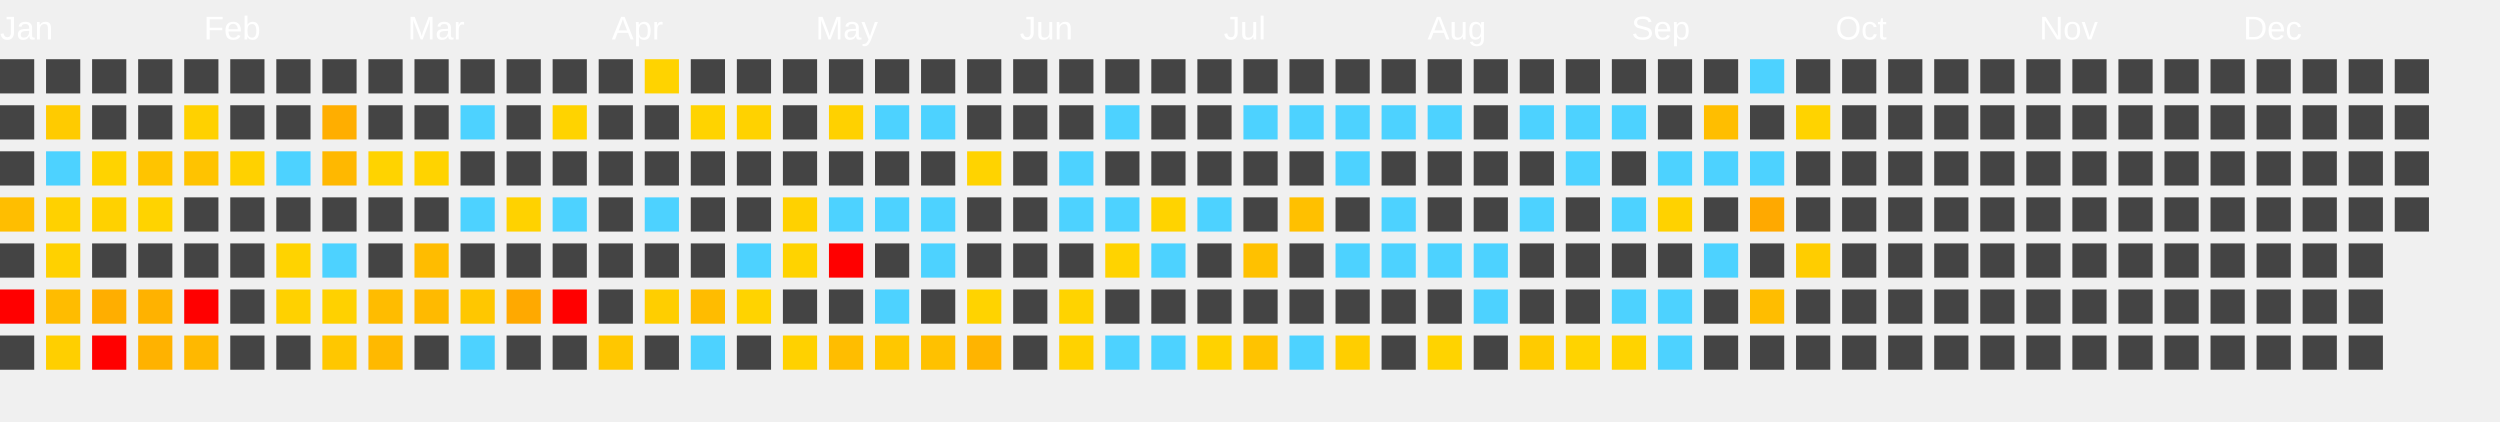
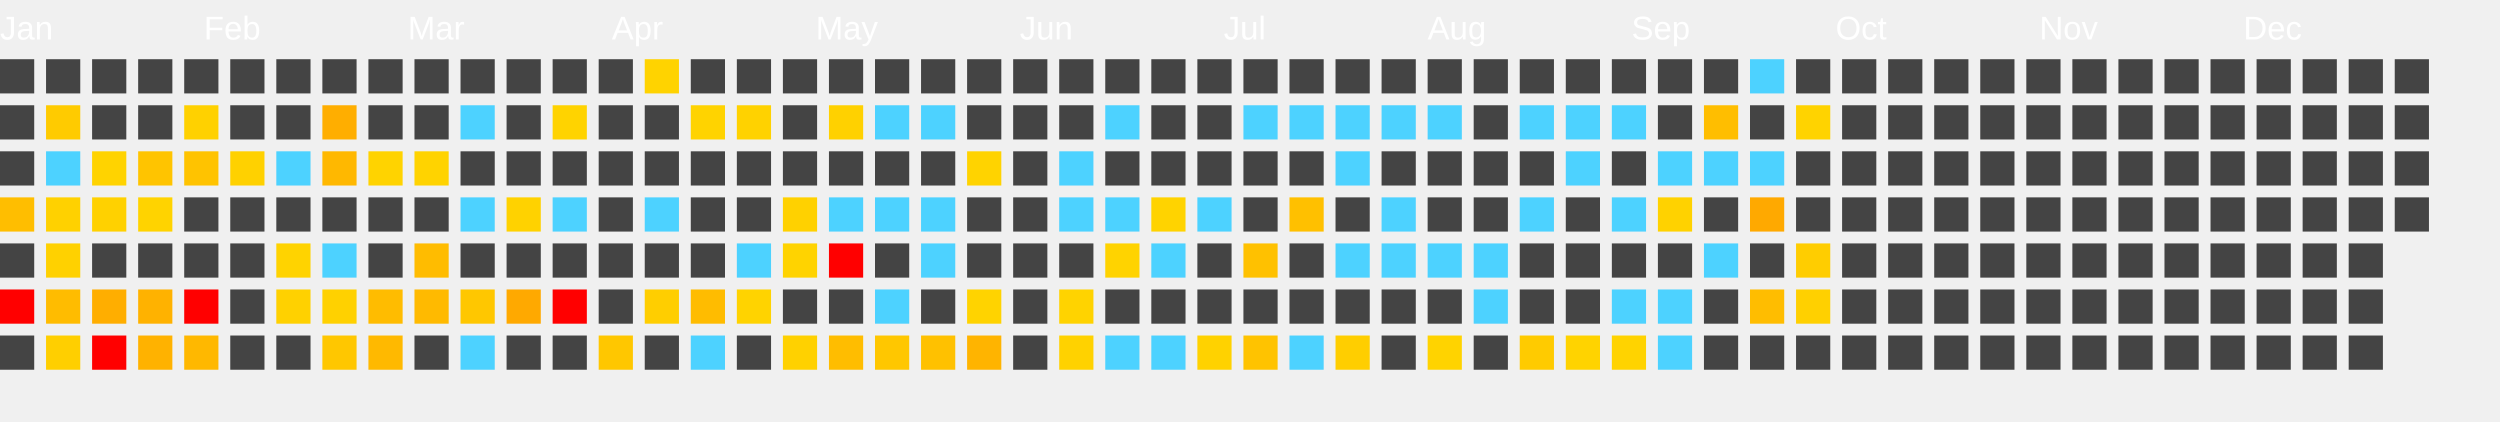
<svg xmlns="http://www.w3.org/2000/svg" baseProfile="full" height="32mm" version="1.1" viewBox="0,0,190,32" width="190mm">
  <defs />
  <rect fill="none" height="32" width="190" x="0" y="0" />
  <text fill="#FFFFFF" style="font-size:2.5px; font-family:Arial" x="0.0" y="3.0">Jan</text>
  <text fill="#FFFFFF" style="font-size:2.5px; font-family:Arial" x="15.5" y="3.0">Feb</text>
  <text fill="#FFFFFF" style="font-size:2.5px; font-family:Arial" x="31.0" y="3.0">Mar</text>
  <text fill="#FFFFFF" style="font-size:2.5px; font-family:Arial" x="46.5" y="3.0">Apr</text>
  <text fill="#FFFFFF" style="font-size:2.5px; font-family:Arial" x="62.0" y="3.0">May</text>
  <text fill="#FFFFFF" style="font-size:2.5px; font-family:Arial" x="77.5" y="3.0">Jun</text>
  <text fill="#FFFFFF" style="font-size:2.5px; font-family:Arial" x="93.0" y="3.0">Jul</text>
  <text fill="#FFFFFF" style="font-size:2.5px; font-family:Arial" x="108.5" y="3.0">Aug</text>
  <text fill="#FFFFFF" style="font-size:2.5px; font-family:Arial" x="124.0" y="3.0">Sep</text>
  <text fill="#FFFFFF" style="font-size:2.5px; font-family:Arial" x="139.5" y="3.0">Oct</text>
  <text fill="#FFFFFF" style="font-size:2.5px; font-family:Arial" x="155.0" y="3.0">Nov</text>
  <text fill="#FFFFFF" style="font-size:2.5px; font-family:Arial" x="170.5" y="3.0">Dec</text>
  <rect fill="#444444" height="2.6" width="2.6" x="0.0" y="4.5" />
  <rect fill="#444444" height="2.6" width="2.6" x="0.0" y="8.0" />
  <rect fill="#444444" height="2.6" width="2.6" x="0.0" y="11.5" />
  <rect fill="#ffbe00" height="2.6" width="2.6" x="0.0" y="15.0" />
  <rect fill="#444444" height="2.6" width="2.6" x="0.0" y="18.5" />
  <rect fill="red" height="2.6" width="2.6" x="0.0" y="22.0" />
  <rect fill="#444444" height="2.6" width="2.6" x="0.0" y="25.5" />
  <rect fill="#444444" height="2.6" width="2.6" x="3.5" y="4.5" />
  <rect fill="#ffcb00" height="2.6" width="2.6" x="3.5" y="8.0" />
  <rect fill="#4dd2ff" height="2.6" width="2.6" x="3.5" y="11.5" />
  <rect fill="#ffd100" height="2.6" width="2.6" x="3.5" y="15.0" />
  <rect fill="#ffd100" height="2.6" width="2.6" x="3.5" y="18.5" />
  <rect fill="#ffbc00" height="2.6" width="2.6" x="3.5" y="22.0" />
  <rect fill="#ffcf00" height="2.6" width="2.6" x="3.5" y="25.5" />
  <rect fill="#444444" height="2.6" width="2.6" x="7.0" y="4.5" />
  <rect fill="#444444" height="2.6" width="2.6" x="7.0" y="8.0" />
  <rect fill="#ffd300" height="2.6" width="2.6" x="7.0" y="11.5" />
  <rect fill="#ffd100" height="2.6" width="2.6" x="7.0" y="15.0" />
  <rect fill="#444444" height="2.6" width="2.6" x="7.0" y="18.5" />
  <rect fill="#ffae00" height="2.6" width="2.6" x="7.0" y="22.0" />
  <rect fill="red" height="2.6" width="2.6" x="7.0" y="25.5" />
  <rect fill="#444444" height="2.6" width="2.6" x="10.5" y="4.5" />
  <rect fill="#444444" height="2.6" width="2.6" x="10.5" y="8.0" />
  <rect fill="#ffc400" height="2.6" width="2.6" x="10.5" y="11.5" />
  <rect fill="#ffd300" height="2.6" width="2.6" x="10.5" y="15.0" />
  <rect fill="#444444" height="2.6" width="2.6" x="10.5" y="18.5" />
  <rect fill="#ffb200" height="2.6" width="2.6" x="10.5" y="22.0" />
  <rect fill="#ffb200" height="2.6" width="2.6" x="10.5" y="25.5" />
  <rect fill="#444444" height="2.6" width="2.6" x="14.0" y="4.5" />
  <rect fill="#ffd100" height="2.6" width="2.6" x="14.0" y="8.0" />
  <rect fill="#ffc300" height="2.6" width="2.6" x="14.0" y="11.5" />
  <rect fill="#444444" height="2.6" width="2.6" x="14.0" y="15.0" />
  <rect fill="#444444" height="2.6" width="2.6" x="14.0" y="18.5" />
  <rect fill="red" height="2.6" width="2.6" x="14.0" y="22.0" />
  <rect fill="#ffb800" height="2.6" width="2.6" x="14.0" y="25.5" />
  <rect fill="#444444" height="2.6" width="2.6" x="17.5" y="4.5" />
  <rect fill="#444444" height="2.6" width="2.6" x="17.5" y="8.0" />
  <rect fill="#ffd100" height="2.6" width="2.6" x="17.5" y="11.5" />
  <rect fill="#444444" height="2.6" width="2.6" x="17.5" y="15.0" />
  <rect fill="#444444" height="2.6" width="2.6" x="17.5" y="18.5" />
  <rect fill="#444444" height="2.6" width="2.6" x="17.5" y="22.0" />
  <rect fill="#444444" height="2.6" width="2.6" x="17.5" y="25.5" />
  <rect fill="#444444" height="2.6" width="2.6" x="21.0" y="4.5" />
  <rect fill="#444444" height="2.6" width="2.6" x="21.0" y="8.0" />
  <rect fill="#4dd2ff" height="2.6" width="2.6" x="21.0" y="11.5" />
  <rect fill="#444444" height="2.6" width="2.6" x="21.0" y="15.0" />
  <rect fill="#ffd300" height="2.6" width="2.6" x="21.0" y="18.5" />
  <rect fill="#ffd100" height="2.6" width="2.6" x="21.0" y="22.0" />
  <rect fill="#444444" height="2.6" width="2.6" x="21.0" y="25.5" />
  <rect fill="#444444" height="2.6" width="2.6" x="24.5" y="4.5" />
  <rect fill="#ffae00" height="2.6" width="2.6" x="24.5" y="8.0" />
  <rect fill="#ffb800" height="2.6" width="2.6" x="24.5" y="11.5" />
  <rect fill="#444444" height="2.6" width="2.6" x="24.5" y="15.0" />
  <rect fill="#4dd2ff" height="2.6" width="2.6" x="24.5" y="18.5" />
  <rect fill="#ffd100" height="2.6" width="2.6" x="24.5" y="22.0" />
  <rect fill="#ffc700" height="2.6" width="2.6" x="24.5" y="25.5" />
  <rect fill="#444444" height="2.6" width="2.6" x="28.0" y="4.5" />
  <rect fill="#444444" height="2.6" width="2.6" x="28.0" y="8.0" />
  <rect fill="#ffd300" height="2.6" width="2.6" x="28.0" y="11.5" />
  <rect fill="#444444" height="2.6" width="2.6" x="28.0" y="15.0" />
  <rect fill="#444444" height="2.6" width="2.6" x="28.0" y="18.5" />
  <rect fill="#ffbc00" height="2.6" width="2.6" x="28.0" y="22.0" />
  <rect fill="#ffb900" height="2.6" width="2.6" x="28.0" y="25.5" />
  <rect fill="#444444" height="2.6" width="2.6" x="31.5" y="4.5" />
  <rect fill="#444444" height="2.6" width="2.6" x="31.5" y="8.0" />
  <rect fill="#ffd300" height="2.6" width="2.6" x="31.5" y="11.5" />
  <rect fill="#444444" height="2.6" width="2.6" x="31.5" y="15.0" />
  <rect fill="#ffbc00" height="2.6" width="2.6" x="31.5" y="18.5" />
  <rect fill="#ffba00" height="2.6" width="2.6" x="31.5" y="22.0" />
  <rect fill="#444444" height="2.6" width="2.6" x="31.5" y="25.5" />
  <rect fill="#444444" height="2.6" width="2.6" x="35.0" y="4.5" />
  <rect fill="#4dd2ff" height="2.6" width="2.6" x="35.0" y="8.0" />
  <rect fill="#444444" height="2.6" width="2.6" x="35.0" y="11.5" />
  <rect fill="#4dd2ff" height="2.6" width="2.6" x="35.0" y="15.0" />
  <rect fill="#444444" height="2.6" width="2.6" x="35.0" y="18.5" />
  <rect fill="#ffc700" height="2.6" width="2.6" x="35.0" y="22.0" />
  <rect fill="#4dd2ff" height="2.6" width="2.6" x="35.0" y="25.5" />
  <rect fill="#444444" height="2.6" width="2.6" x="38.5" y="4.5" />
  <rect fill="#444444" height="2.6" width="2.6" x="38.5" y="8.0" />
  <rect fill="#444444" height="2.6" width="2.6" x="38.5" y="11.5" />
  <rect fill="#ffd200" height="2.6" width="2.6" x="38.5" y="15.0" />
  <rect fill="#444444" height="2.6" width="2.6" x="38.5" y="18.5" />
  <rect fill="#ffa900" height="2.6" width="2.6" x="38.5" y="22.0" />
  <rect fill="#444444" height="2.6" width="2.6" x="38.5" y="25.5" />
  <rect fill="#444444" height="2.6" width="2.6" x="42.0" y="4.5" />
  <rect fill="#ffd300" height="2.6" width="2.6" x="42.0" y="8.0" />
  <rect fill="#444444" height="2.6" width="2.6" x="42.0" y="11.5" />
  <rect fill="#4dd2ff" height="2.6" width="2.6" x="42.0" y="15.0" />
  <rect fill="#444444" height="2.6" width="2.6" x="42.0" y="18.5" />
  <rect fill="red" height="2.6" width="2.6" x="42.0" y="22.0" />
  <rect fill="#444444" height="2.6" width="2.6" x="42.0" y="25.5" />
  <rect fill="#444444" height="2.6" width="2.6" x="45.5" y="4.5" />
  <rect fill="#444444" height="2.6" width="2.6" x="45.5" y="8.0" />
  <rect fill="#444444" height="2.6" width="2.6" x="45.5" y="11.5" />
  <rect fill="#444444" height="2.6" width="2.6" x="45.5" y="15.0" />
  <rect fill="#444444" height="2.6" width="2.6" x="45.5" y="18.5" />
  <rect fill="#444444" height="2.6" width="2.6" x="45.5" y="22.0" />
  <rect fill="#ffc700" height="2.6" width="2.6" x="45.5" y="25.5" />
  <rect fill="#ffd300" height="2.6" width="2.6" x="49.0" y="4.5" />
  <rect fill="#444444" height="2.6" width="2.6" x="49.0" y="8.0" />
  <rect fill="#444444" height="2.6" width="2.6" x="49.0" y="11.5" />
  <rect fill="#4dd2ff" height="2.6" width="2.6" x="49.0" y="15.0" />
  <rect fill="#444444" height="2.6" width="2.6" x="49.0" y="18.5" />
  <rect fill="#ffce00" height="2.6" width="2.6" x="49.0" y="22.0" />
  <rect fill="#444444" height="2.6" width="2.6" x="49.0" y="25.5" />
  <rect fill="#444444" height="2.6" width="2.6" x="52.5" y="4.5" />
  <rect fill="#ffd300" height="2.6" width="2.6" x="52.5" y="8.0" />
  <rect fill="#444444" height="2.6" width="2.6" x="52.5" y="11.5" />
  <rect fill="#444444" height="2.6" width="2.6" x="52.5" y="15.0" />
  <rect fill="#444444" height="2.6" width="2.6" x="52.5" y="18.5" />
  <rect fill="#ffbc00" height="2.6" width="2.6" x="52.5" y="22.0" />
  <rect fill="#4dd2ff" height="2.6" width="2.6" x="52.5" y="25.5" />
  <rect fill="#444444" height="2.6" width="2.6" x="56.0" y="4.5" />
  <rect fill="#ffd200" height="2.6" width="2.6" x="56.0" y="8.0" />
  <rect fill="#444444" height="2.6" width="2.6" x="56.0" y="11.5" />
  <rect fill="#444444" height="2.6" width="2.6" x="56.0" y="15.0" />
  <rect fill="#4dd2ff" height="2.6" width="2.6" x="56.0" y="18.5" />
  <rect fill="#ffd300" height="2.6" width="2.6" x="56.0" y="22.0" />
  <rect fill="#444444" height="2.6" width="2.6" x="56.0" y="25.5" />
  <rect fill="#444444" height="2.6" width="2.6" x="59.5" y="4.5" />
  <rect fill="#444444" height="2.6" width="2.6" x="59.5" y="8.0" />
  <rect fill="#444444" height="2.6" width="2.6" x="59.5" y="11.5" />
  <rect fill="#ffd100" height="2.6" width="2.6" x="59.5" y="15.0" />
  <rect fill="#ffd300" height="2.6" width="2.6" x="59.5" y="18.5" />
  <rect fill="#444444" height="2.6" width="2.6" x="59.5" y="22.0" />
  <rect fill="#ffd100" height="2.6" width="2.6" x="59.5" y="25.5" />
  <rect fill="#444444" height="2.6" width="2.6" x="63.0" y="4.5" />
  <rect fill="#ffd100" height="2.6" width="2.6" x="63.0" y="8.0" />
  <rect fill="#444444" height="2.6" width="2.6" x="63.0" y="11.5" />
  <rect fill="#4dd2ff" height="2.6" width="2.6" x="63.0" y="15.0" />
  <rect fill="red" height="2.6" width="2.6" x="63.0" y="18.5" />
  <rect fill="#444444" height="2.6" width="2.6" x="63.0" y="22.0" />
  <rect fill="#ffbd00" height="2.6" width="2.6" x="63.0" y="25.5" />
  <rect fill="#444444" height="2.6" width="2.6" x="66.5" y="4.5" />
  <rect fill="#4dd2ff" height="2.6" width="2.6" x="66.5" y="8.0" />
  <rect fill="#444444" height="2.6" width="2.6" x="66.5" y="11.5" />
  <rect fill="#4dd2ff" height="2.6" width="2.6" x="66.5" y="15.0" />
  <rect fill="#444444" height="2.6" width="2.6" x="66.5" y="18.5" />
  <rect fill="#4dd2ff" height="2.6" width="2.6" x="66.5" y="22.0" />
  <rect fill="#ffc700" height="2.6" width="2.6" x="66.5" y="25.5" />
  <rect fill="#444444" height="2.6" width="2.6" x="70.0" y="4.5" />
  <rect fill="#4dd2ff" height="2.6" width="2.6" x="70.0" y="8.0" />
  <rect fill="#444444" height="2.6" width="2.6" x="70.0" y="11.5" />
  <rect fill="#4dd2ff" height="2.6" width="2.6" x="70.0" y="15.0" />
  <rect fill="#4dd2ff" height="2.6" width="2.6" x="70.0" y="18.5" />
  <rect fill="#444444" height="2.6" width="2.6" x="70.0" y="22.0" />
  <rect fill="#ffc100" height="2.6" width="2.6" x="70.0" y="25.5" />
  <rect fill="#444444" height="2.6" width="2.6" x="73.5" y="4.5" />
  <rect fill="#444444" height="2.6" width="2.6" x="73.5" y="8.0" />
  <rect fill="#ffd300" height="2.6" width="2.6" x="73.5" y="11.5" />
  <rect fill="#444444" height="2.6" width="2.6" x="73.5" y="15.0" />
  <rect fill="#444444" height="2.6" width="2.6" x="73.5" y="18.5" />
  <rect fill="#ffd300" height="2.6" width="2.6" x="73.5" y="22.0" />
  <rect fill="#ffb400" height="2.6" width="2.6" x="73.5" y="25.5" />
  <rect fill="#444444" height="2.6" width="2.6" x="77.0" y="4.5" />
  <rect fill="#444444" height="2.6" width="2.6" x="77.0" y="8.0" />
  <rect fill="#444444" height="2.6" width="2.6" x="77.0" y="11.5" />
  <rect fill="#444444" height="2.6" width="2.6" x="77.0" y="15.0" />
  <rect fill="#444444" height="2.6" width="2.6" x="77.0" y="18.5" />
  <rect fill="#444444" height="2.6" width="2.6" x="77.0" y="22.0" />
  <rect fill="#444444" height="2.6" width="2.6" x="77.0" y="25.5" />
  <rect fill="#444444" height="2.6" width="2.6" x="80.5" y="4.5" />
  <rect fill="#444444" height="2.6" width="2.6" x="80.5" y="8.0" />
  <rect fill="#4dd2ff" height="2.6" width="2.6" x="80.5" y="11.5" />
  <rect fill="#4dd2ff" height="2.6" width="2.6" x="80.5" y="15.0" />
  <rect fill="#444444" height="2.6" width="2.6" x="80.5" y="18.5" />
  <rect fill="#ffd300" height="2.6" width="2.6" x="80.5" y="22.0" />
  <rect fill="#ffd200" height="2.6" width="2.6" x="80.5" y="25.5" />
  <rect fill="#444444" height="2.6" width="2.6" x="84.0" y="4.5" />
  <rect fill="#4dd2ff" height="2.6" width="2.6" x="84.0" y="8.0" />
  <rect fill="#444444" height="2.6" width="2.6" x="84.0" y="11.5" />
  <rect fill="#4dd2ff" height="2.6" width="2.6" x="84.0" y="15.0" />
  <rect fill="#ffd300" height="2.6" width="2.6" x="84.0" y="18.5" />
  <rect fill="#444444" height="2.6" width="2.6" x="84.0" y="22.0" />
  <rect fill="#4dd2ff" height="2.6" width="2.6" x="84.0" y="25.5" />
  <rect fill="#444444" height="2.6" width="2.6" x="87.5" y="4.5" />
  <rect fill="#444444" height="2.6" width="2.6" x="87.5" y="8.0" />
  <rect fill="#444444" height="2.6" width="2.6" x="87.5" y="11.5" />
  <rect fill="#ffd300" height="2.6" width="2.6" x="87.5" y="15.0" />
  <rect fill="#4dd2ff" height="2.6" width="2.6" x="87.5" y="18.5" />
  <rect fill="#444444" height="2.6" width="2.6" x="87.5" y="22.0" />
  <rect fill="#4dd2ff" height="2.6" width="2.6" x="87.5" y="25.5" />
  <rect fill="#444444" height="2.6" width="2.6" x="91.0" y="4.5" />
  <rect fill="#444444" height="2.6" width="2.6" x="91.0" y="8.0" />
  <rect fill="#444444" height="2.6" width="2.6" x="91.0" y="11.5" />
  <rect fill="#4dd2ff" height="2.6" width="2.6" x="91.0" y="15.0" />
  <rect fill="#444444" height="2.6" width="2.6" x="91.0" y="18.5" />
  <rect fill="#444444" height="2.6" width="2.6" x="91.0" y="22.0" />
  <rect fill="#ffd200" height="2.6" width="2.6" x="91.0" y="25.5" />
  <rect fill="#444444" height="2.6" width="2.6" x="94.5" y="4.5" />
  <rect fill="#4dd2ff" height="2.6" width="2.6" x="94.5" y="8.0" />
  <rect fill="#444444" height="2.6" width="2.6" x="94.5" y="11.5" />
  <rect fill="#444444" height="2.6" width="2.6" x="94.5" y="15.0" />
  <rect fill="#ffc100" height="2.6" width="2.6" x="94.5" y="18.5" />
  <rect fill="#444444" height="2.6" width="2.6" x="94.5" y="22.0" />
  <rect fill="#ffc300" height="2.6" width="2.6" x="94.5" y="25.5" />
  <rect fill="#444444" height="2.6" width="2.6" x="98.0" y="4.5" />
  <rect fill="#4dd2ff" height="2.6" width="2.6" x="98.0" y="8.0" />
  <rect fill="#444444" height="2.6" width="2.6" x="98.0" y="11.5" />
  <rect fill="#ffc000" height="2.6" width="2.6" x="98.0" y="15.0" />
  <rect fill="#444444" height="2.6" width="2.6" x="98.0" y="18.5" />
  <rect fill="#444444" height="2.6" width="2.6" x="98.0" y="22.0" />
  <rect fill="#4dd2ff" height="2.6" width="2.6" x="98.0" y="25.5" />
  <rect fill="#444444" height="2.6" width="2.6" x="101.5" y="4.5" />
  <rect fill="#4dd2ff" height="2.6" width="2.6" x="101.5" y="8.0" />
  <rect fill="#4dd2ff" height="2.6" width="2.6" x="101.5" y="11.5" />
  <rect fill="#444444" height="2.6" width="2.6" x="101.5" y="15.0" />
  <rect fill="#4dd2ff" height="2.6" width="2.6" x="101.5" y="18.5" />
  <rect fill="#444444" height="2.6" width="2.6" x="101.5" y="22.0" />
  <rect fill="#ffce00" height="2.6" width="2.6" x="101.5" y="25.5" />
  <rect fill="#444444" height="2.6" width="2.6" x="105.0" y="4.5" />
  <rect fill="#4dd2ff" height="2.6" width="2.6" x="105.0" y="8.0" />
  <rect fill="#444444" height="2.6" width="2.6" x="105.0" y="11.5" />
  <rect fill="#4dd2ff" height="2.6" width="2.6" x="105.0" y="15.0" />
  <rect fill="#4dd2ff" height="2.6" width="2.6" x="105.0" y="18.5" />
  <rect fill="#444444" height="2.6" width="2.6" x="105.0" y="22.0" />
  <rect fill="#444444" height="2.6" width="2.6" x="105.0" y="25.5" />
  <rect fill="#444444" height="2.6" width="2.6" x="108.5" y="4.5" />
  <rect fill="#4dd2ff" height="2.6" width="2.6" x="108.5" y="8.0" />
  <rect fill="#444444" height="2.6" width="2.6" x="108.5" y="11.5" />
  <rect fill="#444444" height="2.6" width="2.6" x="108.5" y="15.0" />
  <rect fill="#4dd2ff" height="2.6" width="2.6" x="108.5" y="18.5" />
  <rect fill="#444444" height="2.6" width="2.6" x="108.5" y="22.0" />
  <rect fill="#ffd300" height="2.6" width="2.6" x="108.5" y="25.5" />
  <rect fill="#444444" height="2.6" width="2.6" x="112.0" y="4.5" />
  <rect fill="#444444" height="2.6" width="2.6" x="112.0" y="8.0" />
  <rect fill="#444444" height="2.6" width="2.6" x="112.0" y="11.5" />
  <rect fill="#444444" height="2.6" width="2.6" x="112.0" y="15.0" />
  <rect fill="#4dd2ff" height="2.6" width="2.6" x="112.0" y="18.5" />
  <rect fill="#4dd2ff" height="2.6" width="2.6" x="112.0" y="22.0" />
  <rect fill="#444444" height="2.6" width="2.6" x="112.0" y="25.5" />
  <rect fill="#444444" height="2.6" width="2.6" x="115.5" y="4.5" />
  <rect fill="#4dd2ff" height="2.6" width="2.6" x="115.5" y="8.0" />
  <rect fill="#444444" height="2.6" width="2.6" x="115.5" y="11.5" />
  <rect fill="#4dd2ff" height="2.6" width="2.6" x="115.5" y="15.0" />
  <rect fill="#444444" height="2.6" width="2.6" x="115.5" y="18.5" />
  <rect fill="#444444" height="2.6" width="2.6" x="115.5" y="22.0" />
  <rect fill="#ffcb00" height="2.6" width="2.6" x="115.5" y="25.5" />
  <rect fill="#444444" height="2.6" width="2.6" x="119.0" y="4.5" />
  <rect fill="#4dd2ff" height="2.6" width="2.6" x="119.0" y="8.0" />
  <rect fill="#4dd2ff" height="2.6" width="2.6" x="119.0" y="11.5" />
  <rect fill="#444444" height="2.6" width="2.6" x="119.0" y="15.0" />
  <rect fill="#444444" height="2.6" width="2.6" x="119.0" y="18.5" />
  <rect fill="#444444" height="2.6" width="2.6" x="119.0" y="22.0" />
  <rect fill="#ffd300" height="2.6" width="2.6" x="119.0" y="25.5" />
  <rect fill="#444444" height="2.6" width="2.6" x="122.5" y="4.5" />
  <rect fill="#4dd2ff" height="2.6" width="2.6" x="122.5" y="8.0" />
  <rect fill="#444444" height="2.6" width="2.6" x="122.5" y="11.5" />
  <rect fill="#4dd2ff" height="2.6" width="2.6" x="122.5" y="15.0" />
  <rect fill="#444444" height="2.6" width="2.6" x="122.5" y="18.5" />
  <rect fill="#4dd2ff" height="2.6" width="2.6" x="122.5" y="22.0" />
  <rect fill="#ffd300" height="2.6" width="2.6" x="122.5" y="25.5" />
  <rect fill="#444444" height="2.6" width="2.6" x="126.0" y="4.5" />
  <rect fill="#444444" height="2.6" width="2.6" x="126.0" y="8.0" />
  <rect fill="#4dd2ff" height="2.6" width="2.6" x="126.0" y="11.5" />
  <rect fill="#ffd200" height="2.6" width="2.6" x="126.0" y="15.0" />
  <rect fill="#444444" height="2.6" width="2.6" x="126.0" y="18.5" />
  <rect fill="#4dd2ff" height="2.6" width="2.6" x="126.0" y="22.0" />
  <rect fill="#4dd2ff" height="2.6" width="2.6" x="126.0" y="25.5" />
  <rect fill="#444444" height="2.6" width="2.6" x="129.5" y="4.5" />
  <rect fill="#ffbe00" height="2.6" width="2.6" x="129.5" y="8.0" />
  <rect fill="#4dd2ff" height="2.6" width="2.6" x="129.5" y="11.5" />
  <rect fill="#444444" height="2.6" width="2.6" x="129.5" y="15.0" />
  <rect fill="#4dd2ff" height="2.6" width="2.6" x="129.5" y="18.5" />
  <rect fill="#444444" height="2.6" width="2.6" x="129.5" y="22.0" />
  <rect fill="#444444" height="2.6" width="2.6" x="129.5" y="25.5" />
  <rect fill="#4dd2ff" height="2.6" width="2.6" x="133.0" y="4.5" />
  <rect fill="#444444" height="2.6" width="2.6" x="133.0" y="8.0" />
  <rect fill="#4dd2ff" height="2.6" width="2.6" x="133.0" y="11.5" />
  <rect fill="#ffa900" height="2.6" width="2.6" x="133.0" y="15.0" />
  <rect fill="#444444" height="2.6" width="2.6" x="133.0" y="18.5" />
  <rect fill="#ffbd00" height="2.6" width="2.6" x="133.0" y="22.0" />
  <rect fill="#444444" height="2.6" width="2.6" x="133.0" y="25.5" />
  <rect fill="#444444" height="2.6" width="2.6" x="136.5" y="4.5" />
  <rect fill="#ffd300" height="2.6" width="2.6" x="136.5" y="8.0" />
  <rect fill="#444444" height="2.6" width="2.6" x="136.5" y="11.5" />
  <rect fill="#444444" height="2.6" width="2.6" x="136.5" y="15.0" />
  <rect fill="#ffcd00" height="2.6" width="2.6" x="136.5" y="18.5" />
-   <rect fill="#444444" height="2.6" width="2.6" x="136.5" y="22.0" />
+   <rect fill="#ffd000" height="2.6" width="2.6" x="136.5" y="22.0" />
  <rect fill="#444444" height="2.6" width="2.6" x="136.5" y="25.5" />
  <rect fill="#444444" height="2.6" width="2.6" x="140.0" y="4.5" />
  <rect fill="#444444" height="2.6" width="2.6" x="140.0" y="8.0" />
  <rect fill="#444444" height="2.6" width="2.6" x="140.0" y="11.5" />
  <rect fill="#444444" height="2.6" width="2.6" x="140.0" y="15.0" />
  <rect fill="#444444" height="2.6" width="2.6" x="140.0" y="18.5" />
  <rect fill="#444444" height="2.6" width="2.6" x="140.0" y="22.0" />
  <rect fill="#444444" height="2.6" width="2.6" x="140.0" y="25.5" />
  <rect fill="#444444" height="2.6" width="2.6" x="143.5" y="4.5" />
  <rect fill="#444444" height="2.6" width="2.6" x="143.5" y="8.0" />
  <rect fill="#444444" height="2.6" width="2.6" x="143.5" y="11.5" />
  <rect fill="#444444" height="2.6" width="2.6" x="143.5" y="15.0" />
  <rect fill="#444444" height="2.6" width="2.6" x="143.5" y="18.5" />
  <rect fill="#444444" height="2.6" width="2.6" x="143.5" y="22.0" />
  <rect fill="#444444" height="2.6" width="2.6" x="143.5" y="25.5" />
  <rect fill="#444444" height="2.6" width="2.6" x="147.0" y="4.5" />
  <rect fill="#444444" height="2.6" width="2.6" x="147.0" y="8.0" />
  <rect fill="#444444" height="2.6" width="2.6" x="147.0" y="11.5" />
  <rect fill="#444444" height="2.6" width="2.6" x="147.0" y="15.0" />
  <rect fill="#444444" height="2.6" width="2.6" x="147.0" y="18.5" />
  <rect fill="#444444" height="2.6" width="2.6" x="147.0" y="22.0" />
  <rect fill="#444444" height="2.6" width="2.6" x="147.0" y="25.5" />
  <rect fill="#444444" height="2.6" width="2.6" x="150.5" y="4.5" />
  <rect fill="#444444" height="2.6" width="2.6" x="150.5" y="8.0" />
  <rect fill="#444444" height="2.6" width="2.6" x="150.5" y="11.5" />
  <rect fill="#444444" height="2.6" width="2.6" x="150.5" y="15.0" />
  <rect fill="#444444" height="2.6" width="2.6" x="150.5" y="18.5" />
  <rect fill="#444444" height="2.6" width="2.6" x="150.5" y="22.0" />
  <rect fill="#444444" height="2.6" width="2.6" x="150.5" y="25.5" />
  <rect fill="#444444" height="2.6" width="2.6" x="154.0" y="4.5" />
  <rect fill="#444444" height="2.6" width="2.6" x="154.0" y="8.0" />
  <rect fill="#444444" height="2.6" width="2.6" x="154.0" y="11.5" />
  <rect fill="#444444" height="2.6" width="2.6" x="154.0" y="15.0" />
  <rect fill="#444444" height="2.6" width="2.6" x="154.0" y="18.5" />
  <rect fill="#444444" height="2.6" width="2.6" x="154.0" y="22.0" />
  <rect fill="#444444" height="2.6" width="2.6" x="154.0" y="25.5" />
  <rect fill="#444444" height="2.6" width="2.6" x="157.5" y="4.5" />
  <rect fill="#444444" height="2.6" width="2.6" x="157.5" y="8.0" />
  <rect fill="#444444" height="2.6" width="2.6" x="157.5" y="11.5" />
  <rect fill="#444444" height="2.6" width="2.6" x="157.5" y="15.0" />
  <rect fill="#444444" height="2.6" width="2.6" x="157.5" y="18.5" />
  <rect fill="#444444" height="2.6" width="2.6" x="157.5" y="22.0" />
  <rect fill="#444444" height="2.6" width="2.6" x="157.5" y="25.5" />
  <rect fill="#444444" height="2.6" width="2.6" x="161.0" y="4.5" />
  <rect fill="#444444" height="2.6" width="2.6" x="161.0" y="8.0" />
  <rect fill="#444444" height="2.6" width="2.6" x="161.0" y="11.5" />
  <rect fill="#444444" height="2.6" width="2.6" x="161.0" y="15.0" />
  <rect fill="#444444" height="2.6" width="2.6" x="161.0" y="18.5" />
  <rect fill="#444444" height="2.6" width="2.6" x="161.0" y="22.0" />
  <rect fill="#444444" height="2.6" width="2.6" x="161.0" y="25.5" />
  <rect fill="#444444" height="2.6" width="2.6" x="164.5" y="4.5" />
  <rect fill="#444444" height="2.6" width="2.6" x="164.5" y="8.0" />
  <rect fill="#444444" height="2.6" width="2.6" x="164.5" y="11.5" />
  <rect fill="#444444" height="2.6" width="2.6" x="164.5" y="15.0" />
  <rect fill="#444444" height="2.6" width="2.6" x="164.5" y="18.5" />
  <rect fill="#444444" height="2.6" width="2.6" x="164.5" y="22.0" />
  <rect fill="#444444" height="2.6" width="2.6" x="164.5" y="25.5" />
  <rect fill="#444444" height="2.6" width="2.6" x="168.0" y="4.5" />
  <rect fill="#444444" height="2.6" width="2.6" x="168.0" y="8.0" />
  <rect fill="#444444" height="2.6" width="2.6" x="168.0" y="11.5" />
  <rect fill="#444444" height="2.6" width="2.6" x="168.0" y="15.0" />
  <rect fill="#444444" height="2.6" width="2.6" x="168.0" y="18.5" />
  <rect fill="#444444" height="2.6" width="2.6" x="168.0" y="22.0" />
  <rect fill="#444444" height="2.6" width="2.6" x="168.0" y="25.5" />
  <rect fill="#444444" height="2.6" width="2.6" x="171.5" y="4.5" />
  <rect fill="#444444" height="2.6" width="2.6" x="171.5" y="8.0" />
  <rect fill="#444444" height="2.6" width="2.6" x="171.5" y="11.5" />
  <rect fill="#444444" height="2.6" width="2.6" x="171.5" y="15.0" />
  <rect fill="#444444" height="2.6" width="2.6" x="171.5" y="18.5" />
  <rect fill="#444444" height="2.6" width="2.6" x="171.5" y="22.0" />
  <rect fill="#444444" height="2.6" width="2.6" x="171.5" y="25.5" />
  <rect fill="#444444" height="2.6" width="2.6" x="175.0" y="4.5" />
  <rect fill="#444444" height="2.6" width="2.6" x="175.0" y="8.0" />
  <rect fill="#444444" height="2.6" width="2.6" x="175.0" y="11.5" />
  <rect fill="#444444" height="2.6" width="2.6" x="175.0" y="15.0" />
  <rect fill="#444444" height="2.6" width="2.6" x="175.0" y="18.5" />
  <rect fill="#444444" height="2.6" width="2.6" x="175.0" y="22.0" />
  <rect fill="#444444" height="2.6" width="2.6" x="175.0" y="25.5" />
  <rect fill="#444444" height="2.6" width="2.6" x="178.5" y="4.5" />
  <rect fill="#444444" height="2.6" width="2.6" x="178.5" y="8.0" />
  <rect fill="#444444" height="2.6" width="2.6" x="178.5" y="11.5" />
  <rect fill="#444444" height="2.6" width="2.6" x="178.5" y="15.0" />
  <rect fill="#444444" height="2.6" width="2.6" x="178.5" y="18.5" />
  <rect fill="#444444" height="2.6" width="2.6" x="178.5" y="22.0" />
  <rect fill="#444444" height="2.6" width="2.6" x="178.5" y="25.5" />
  <rect fill="#444444" height="2.6" width="2.6" x="182.0" y="4.5" />
  <rect fill="#444444" height="2.6" width="2.6" x="182.0" y="8.0" />
  <rect fill="#444444" height="2.6" width="2.6" x="182.0" y="11.5" />
  <rect fill="#444444" height="2.6" width="2.6" x="182.0" y="15.0" />
</svg>
